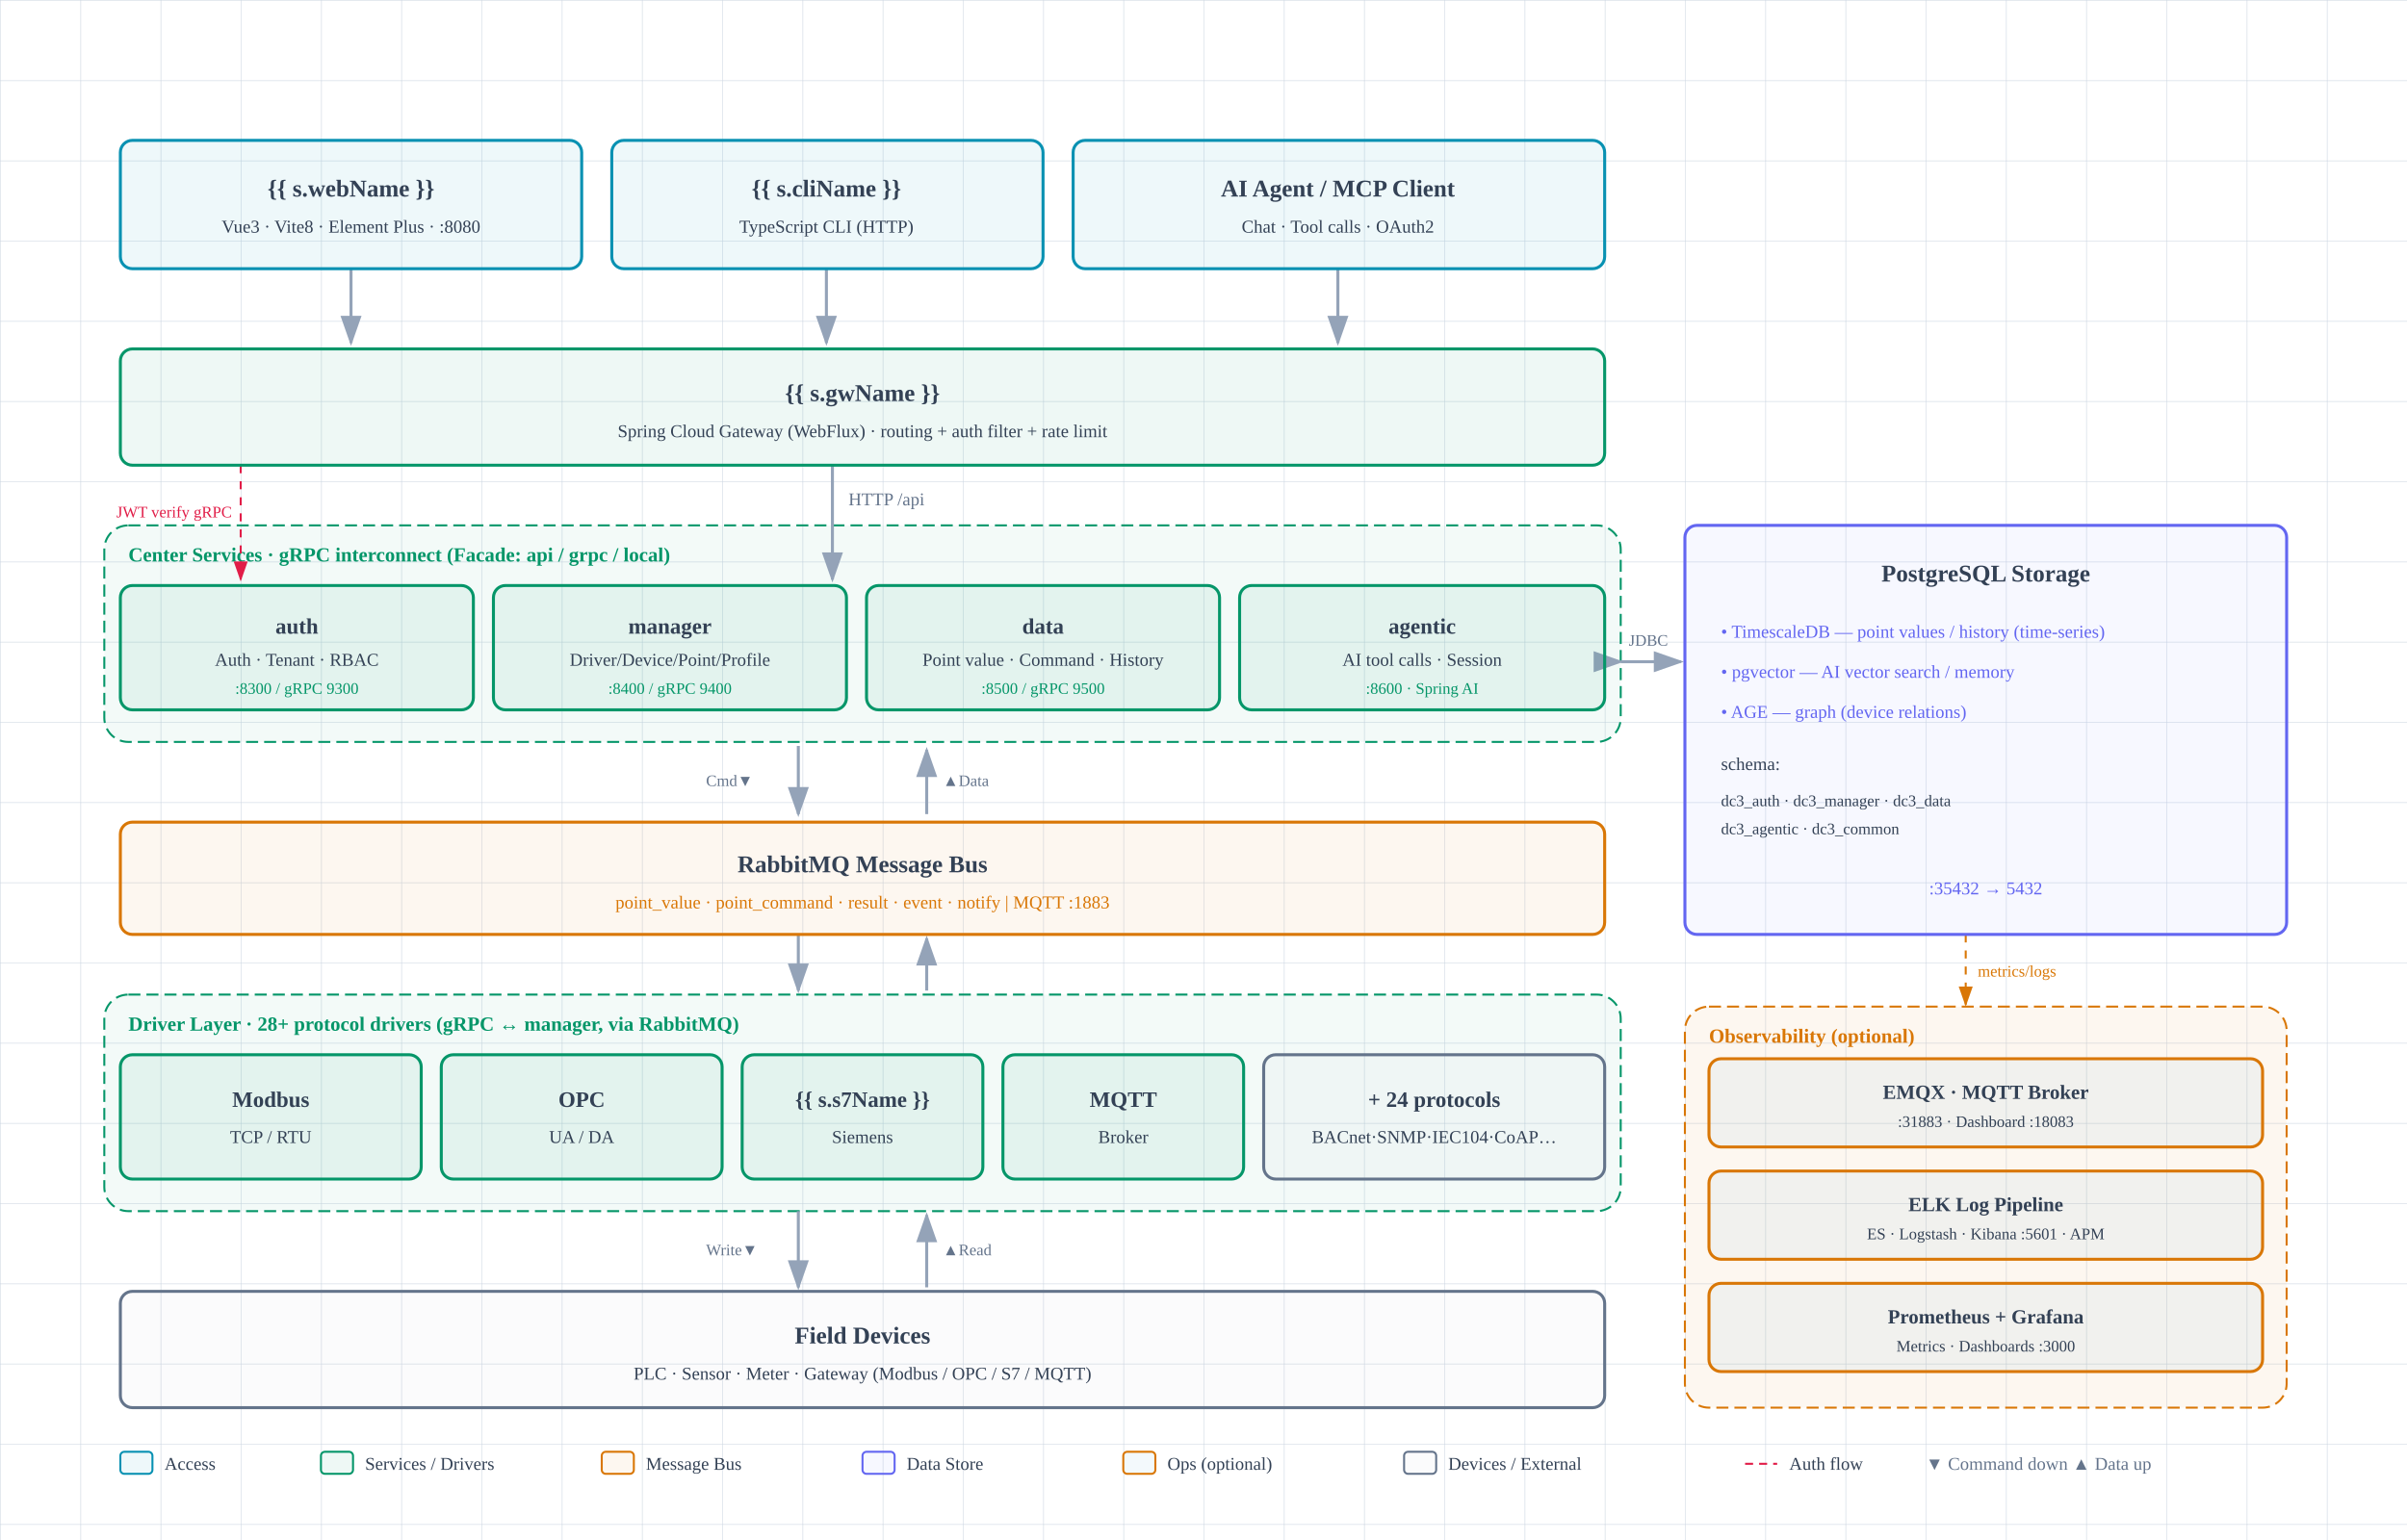
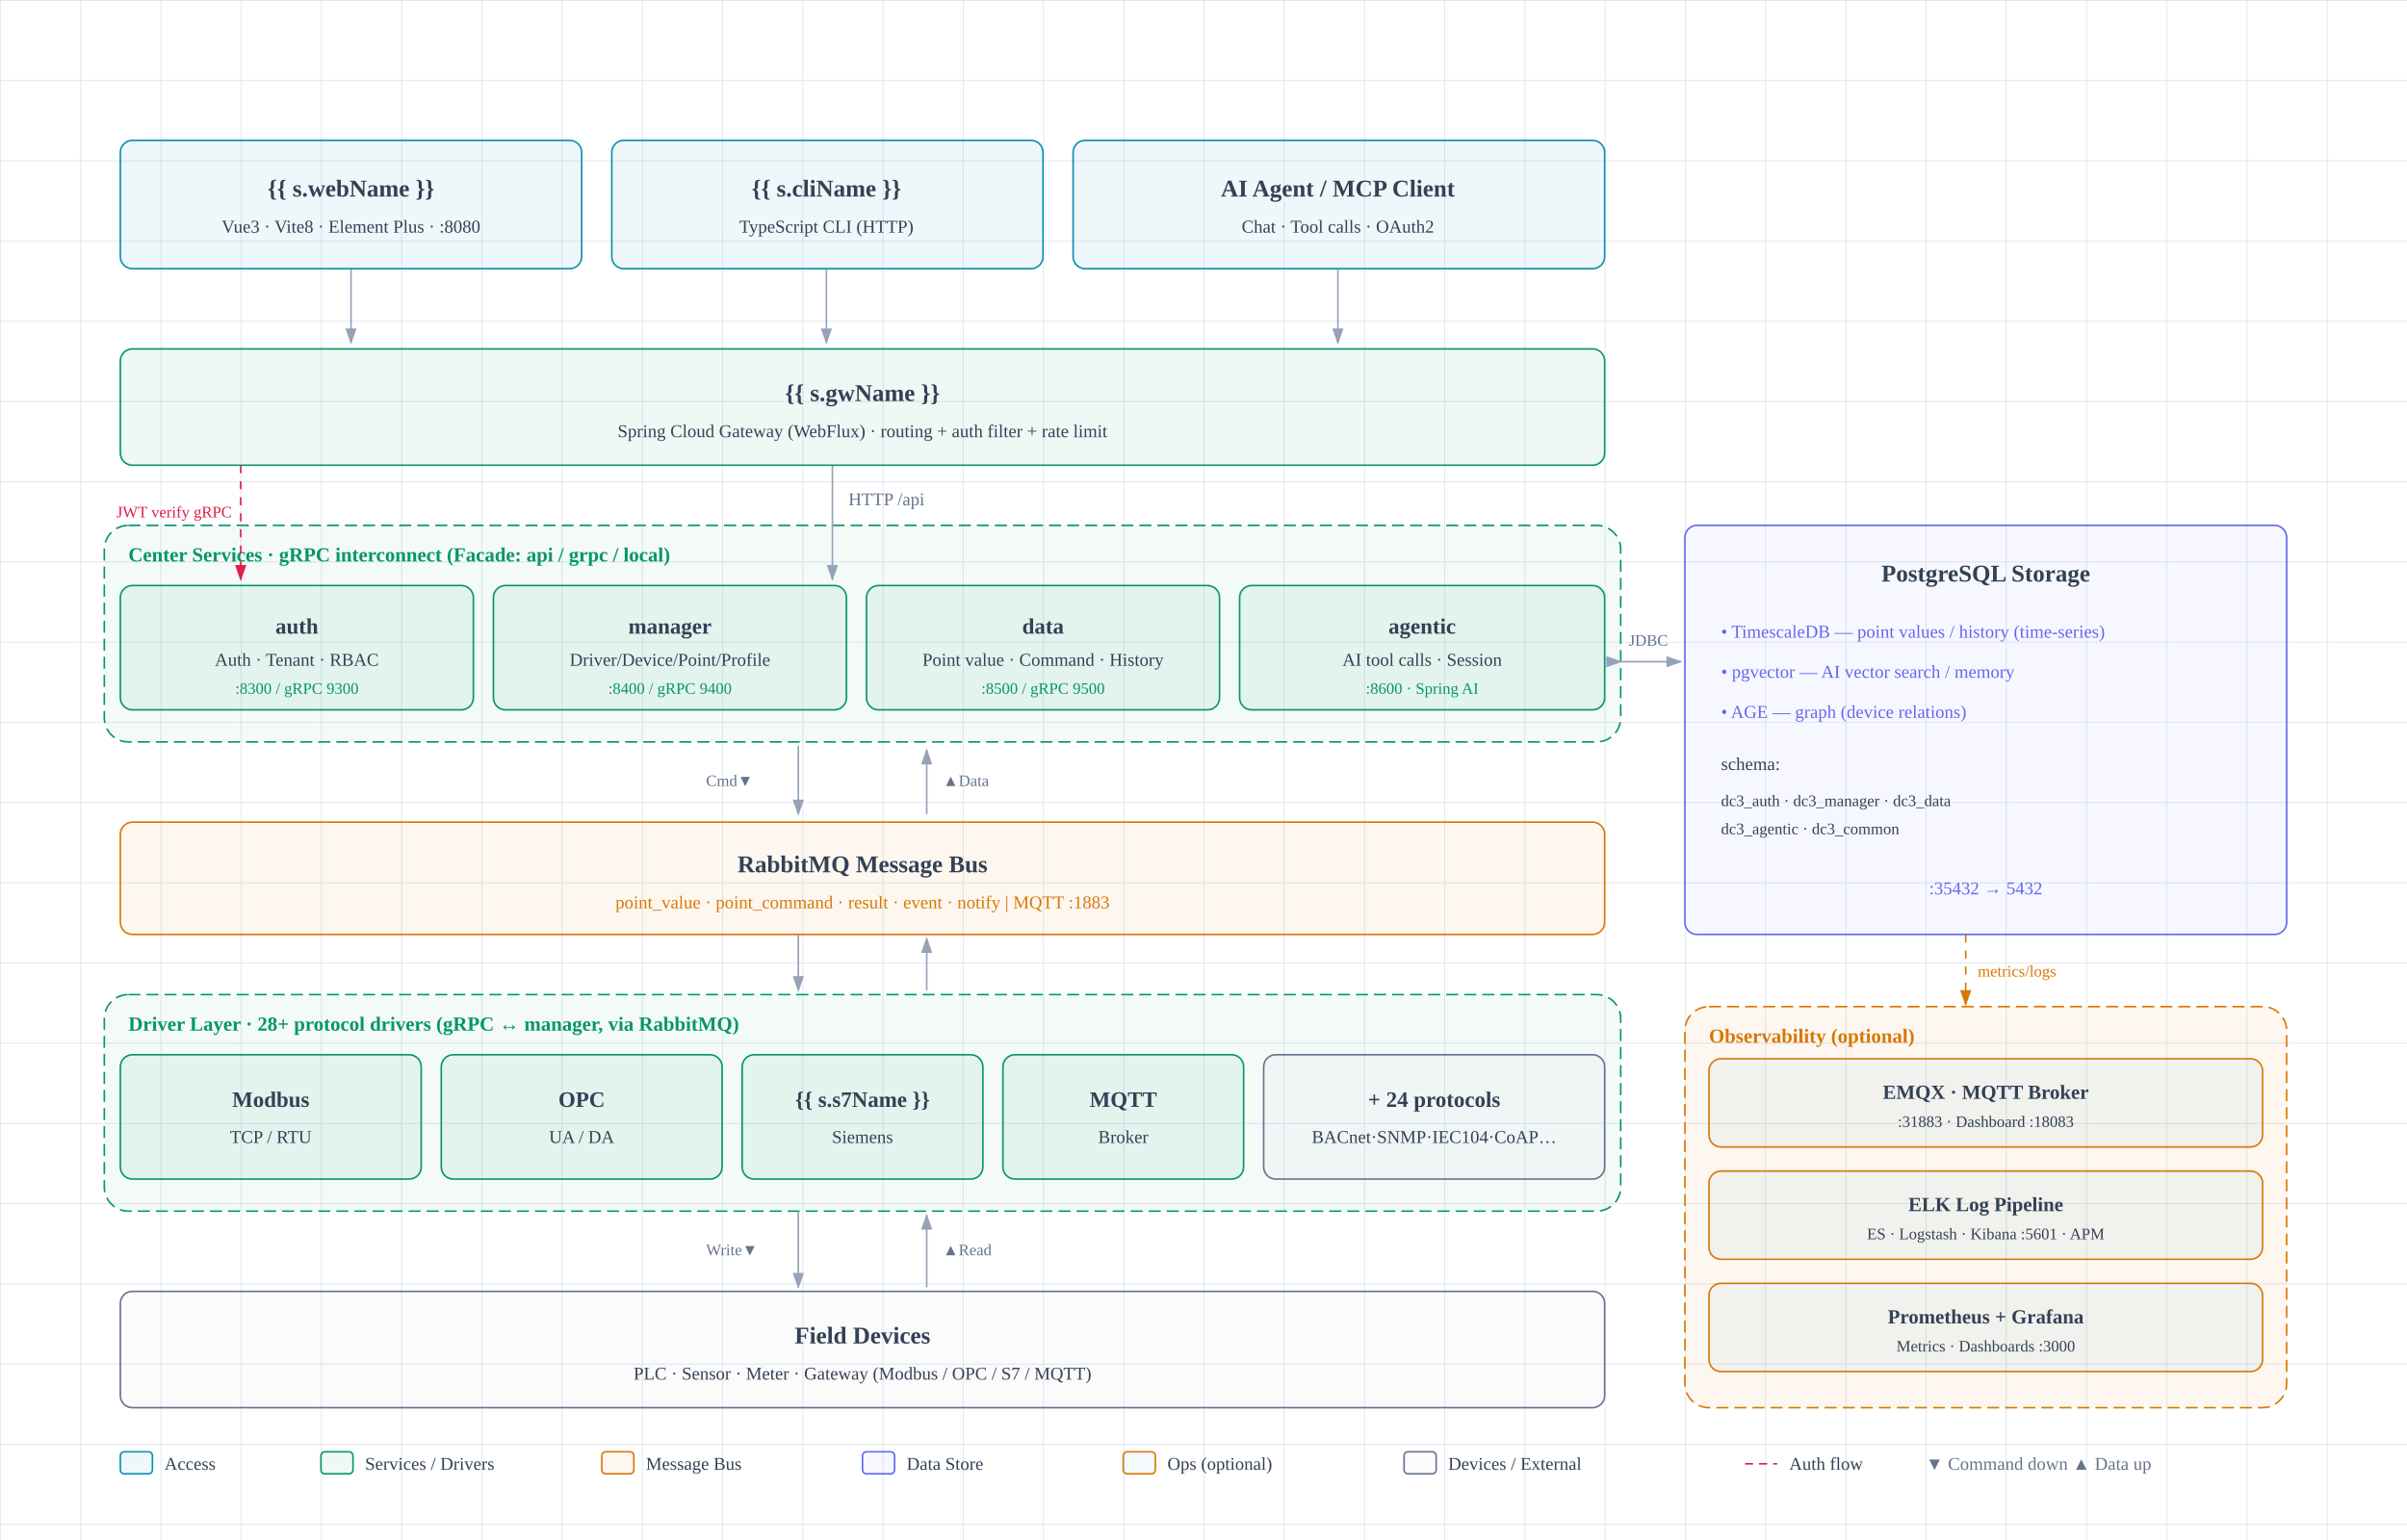
<svg xmlns="http://www.w3.org/2000/svg" aria-label="IoT DC3 Architecture Panorama" role="img" viewBox="0 0 1200 768">
  <defs>
    <marker id="dc3-ah" markerHeight="7" markerWidth="10" orient="auto" refX="9" refY="3.5">
      <polygon fill="#94a3b8" points="0 0, 10 3.5, 0 7" />
    </marker>
    <marker id="dc3-ah-amber" markerHeight="7" markerWidth="10" orient="auto" refX="9" refY="3.5">
      <polygon fill="#d97706" points="0 0, 10 3.5, 0 7" />
    </marker>
    <marker id="dc3-ah-rose" markerHeight="7" markerWidth="10" orient="auto" refX="9" refY="3.5">
      <polygon fill="#e11d48" points="0 0, 10 3.5, 0 7" />
    </marker>
    <pattern id="dc3-grid" height="40" patternUnits="userSpaceOnUse" width="40">
      <path d="M 40 0 L 0 0 0 40" fill="none" stroke="#cbd5e1" stroke-width="0.5" />
    </pattern>
  </defs>
  <rect fill="url(#dc3-grid)" height="100%" width="100%" />
-   <rect fill="rgba(5, 150, 105, 0.05)" height="108" rx="12" stroke="#059669" stroke-dasharray="6,3" stroke-width="1" width="756" x="52" y="262" />
+   <rect fill="rgba(5, 150, 105, 0.05)" height="108" rx="12" stroke="#059669" stroke-dasharray="6,3" stroke-width="0.8" width="756" x="52" y="262" />
  <text fill="#059669" font-size="10" font-weight="600" x="64" y="280">Center Services · gRPC interconnect (Facade: api / grpc / local)</text>
-   <rect fill="rgba(5, 150, 105, 0.05)" height="108" rx="12" stroke="#059669" stroke-dasharray="6,3" stroke-width="1" width="756" x="52" y="496" />
+   <rect fill="rgba(5, 150, 105, 0.05)" height="108" rx="12" stroke="#059669" stroke-dasharray="6,3" stroke-width="0.8" width="756" x="52" y="496" />
  <text fill="#059669" font-size="10" font-weight="600" x="64" y="514">Driver Layer · 28+ protocol drivers (gRPC ↔ manager, via RabbitMQ)</text>
-   <rect fill="rgba(217, 119, 6, 0.06)" height="200" rx="12" stroke="#d97706" stroke-dasharray="6,3" stroke-width="1" width="300" x="840" y="502" />
+   <rect fill="rgba(217, 119, 6, 0.06)" height="200" rx="12" stroke="#d97706" stroke-dasharray="6,3" stroke-width="0.8" width="300" x="840" y="502" />
  <text fill="#d97706" font-size="10" font-weight="600" x="852" y="520">Observability (optional)</text>
-   <line marker-end="url(#dc3-ah)" stroke="#94a3b8" stroke-width="1.5" x1="175" x2="175" y1="134" y2="171" />
-   <line marker-end="url(#dc3-ah)" stroke="#94a3b8" stroke-width="1.5" x1="412" x2="412" y1="134" y2="171" />
-   <line marker-end="url(#dc3-ah)" stroke="#94a3b8" stroke-width="1.5" x1="667" x2="667" y1="134" y2="171" />
-   <line marker-end="url(#dc3-ah)" stroke="#94a3b8" stroke-width="1.5" x1="415" x2="415" y1="232" y2="289" />
+   <line marker-end="url(#dc3-ah)" stroke="#94a3b8" stroke-width="0.8" x1="175" x2="175" y1="134" y2="171" />
+   <line marker-end="url(#dc3-ah)" stroke="#94a3b8" stroke-width="0.8" x1="412" x2="412" y1="134" y2="171" />
+   <line marker-end="url(#dc3-ah)" stroke="#94a3b8" stroke-width="0.8" x1="667" x2="667" y1="134" y2="171" />
+   <line marker-end="url(#dc3-ah)" stroke="#94a3b8" stroke-width="0.8" x1="415" x2="415" y1="232" y2="289" />
  <text fill="#64748b" font-size="9" x="423" y="252">HTTP /api</text>
-   <line marker-end="url(#dc3-ah-rose)" stroke="#e11d48" stroke-dasharray="4,4" stroke-width="1" x1="120" x2="120" y1="232" y2="289" />
+   <line marker-end="url(#dc3-ah-rose)" stroke="#e11d48" stroke-dasharray="4,4" stroke-width="0.8" x1="120" x2="120" y1="232" y2="289" />
  <text fill="#e11d48" font-size="8" x="58" y="258">JWT verify gRPC</text>
-   <line marker-end="url(#dc3-ah)" stroke="#94a3b8" stroke-width="1.5" x1="398" x2="398" y1="372" y2="406" />
+   <line marker-end="url(#dc3-ah)" stroke="#94a3b8" stroke-width="0.8" x1="398" x2="398" y1="372" y2="406" />
  <text fill="#64748b" font-size="8" x="352" y="392">Cmd▼</text>
-   <line marker-end="url(#dc3-ah)" stroke="#94a3b8" stroke-width="1.5" x1="462" x2="462" y1="406" y2="374" />
+   <line marker-end="url(#dc3-ah)" stroke="#94a3b8" stroke-width="0.8" x1="462" x2="462" y1="406" y2="374" />
  <text fill="#64748b" font-size="8" x="470" y="392">▲Data</text>
-   <line marker-end="url(#dc3-ah)" stroke="#94a3b8" stroke-width="1.5" x1="398" x2="398" y1="466" y2="494" />
-   <line marker-end="url(#dc3-ah)" stroke="#94a3b8" stroke-width="1.5" x1="462" x2="462" y1="494" y2="468" />
-   <line marker-end="url(#dc3-ah)" stroke="#94a3b8" stroke-width="1.5" x1="398" x2="398" y1="604" y2="642" />
+   <line marker-end="url(#dc3-ah)" stroke="#94a3b8" stroke-width="0.8" x1="398" x2="398" y1="466" y2="494" />
+   <line marker-end="url(#dc3-ah)" stroke="#94a3b8" stroke-width="0.8" x1="462" x2="462" y1="494" y2="468" />
+   <line marker-end="url(#dc3-ah)" stroke="#94a3b8" stroke-width="0.8" x1="398" x2="398" y1="604" y2="642" />
  <text fill="#64748b" font-size="8" x="352" y="626">Write▼</text>
-   <line marker-end="url(#dc3-ah)" stroke="#94a3b8" stroke-width="1.5" x1="462" x2="462" y1="642" y2="606" />
+   <line marker-end="url(#dc3-ah)" stroke="#94a3b8" stroke-width="0.8" x1="462" x2="462" y1="642" y2="606" />
  <text fill="#64748b" font-size="8" x="470" y="626">▲Read</text>
-   <line marker-end="url(#dc3-ah)" marker-start="url(#dc3-ah)" stroke="#94a3b8" stroke-width="1.5" x1="808" x2="838" y1="330" y2="330" />
+   <line marker-end="url(#dc3-ah)" marker-start="url(#dc3-ah)" stroke="#94a3b8" stroke-width="0.8" x1="808" x2="838" y1="330" y2="330" />
  <text fill="#64748b" font-size="8" x="812" y="322">JDBC</text>
-   <line marker-end="url(#dc3-ah-amber)" stroke="#d97706" stroke-dasharray="4,4" stroke-width="1" x1="980" x2="980" y1="466" y2="501" />
+   <line marker-end="url(#dc3-ah-amber)" stroke="#d97706" stroke-dasharray="4,4" stroke-width="0.8" x1="980" x2="980" y1="466" y2="501" />
  <text fill="#d97706" font-size="8" x="986" y="487">metrics/logs</text>
-   <rect fill="rgba(8, 145, 178, 0.07)" height="64" rx="6" stroke="#0891b2" stroke-width="1.5" width="230" x="60" y="70" />
+   <rect fill="rgba(8, 145, 178, 0.07)" height="64" rx="6" stroke="#0891b2" stroke-width="0.8" width="230" x="60" y="70" />
  <text fill="#334155" font-size="12" font-weight="600" text-anchor="middle" x="175" y="98">{{
          s.webName
        }}
      </text>
  <text fill="#334155" font-size="9" text-anchor="middle" x="175" y="116">Vue3 · Vite8 · Element Plus · :8080</text>
-   <rect fill="rgba(8, 145, 178, 0.07)" height="64" rx="6" stroke="#0891b2" stroke-width="1.5" width="215" x="305" y="70" />
+   <rect fill="rgba(8, 145, 178, 0.07)" height="64" rx="6" stroke="#0891b2" stroke-width="0.8" width="215" x="305" y="70" />
  <text fill="#334155" font-size="12" font-weight="600" text-anchor="middle" x="412" y="98">{{
          s.cliName
        }}
      </text>
  <text fill="#334155" font-size="9" text-anchor="middle" x="412" y="116">TypeScript CLI (HTTP)</text>
-   <rect fill="rgba(8, 145, 178, 0.07)" height="64" rx="6" stroke="#0891b2" stroke-width="1.5" width="265" x="535" y="70" />
+   <rect fill="rgba(8, 145, 178, 0.07)" height="64" rx="6" stroke="#0891b2" stroke-width="0.8" width="265" x="535" y="70" />
  <text fill="#334155" font-size="12" font-weight="600" text-anchor="middle" x="667" y="98">
        AI Agent / MCP Client
      </text>
  <text fill="#334155" font-size="9" text-anchor="middle" x="667" y="116">Chat · Tool calls · OAuth2</text>
-   <rect fill="rgba(5, 150, 105, 0.07)" height="58" rx="6" stroke="#059669" stroke-width="1.5" width="740" x="60" y="174" />
+   <rect fill="rgba(5, 150, 105, 0.07)" height="58" rx="6" stroke="#059669" stroke-width="0.8" width="740" x="60" y="174" />
  <text fill="#334155" font-size="12" font-weight="600" text-anchor="middle" x="430" y="200">{{
          s.gwName
        }}
      </text>
  <text fill="#334155" font-size="9" text-anchor="middle" x="430" y="218">Spring Cloud Gateway (WebFlux) · routing + auth filter + rate limit</text>
-   <rect fill="rgba(5, 150, 105, 0.07)" height="62" rx="6" stroke="#059669" stroke-width="1.5" width="176" x="60" y="292" />
+   <rect fill="rgba(5, 150, 105, 0.07)" height="62" rx="6" stroke="#059669" stroke-width="0.8" width="176" x="60" y="292" />
  <text fill="#334155" font-size="11" font-weight="600" text-anchor="middle" x="148" y="316">auth</text>
  <text fill="#334155" font-size="9" text-anchor="middle" x="148" y="332">Auth · Tenant · RBAC</text>
  <text fill="#059669" font-size="8" text-anchor="middle" x="148" y="346">:8300 / gRPC 9300</text>
-   <rect fill="rgba(5, 150, 105, 0.07)" height="62" rx="6" stroke="#059669" stroke-width="1.5" width="176" x="246" y="292" />
+   <rect fill="rgba(5, 150, 105, 0.07)" height="62" rx="6" stroke="#059669" stroke-width="0.8" width="176" x="246" y="292" />
  <text fill="#334155" font-size="11" font-weight="600" text-anchor="middle" x="334" y="316">manager
      </text>
  <text fill="#334155" font-size="9" text-anchor="middle" x="334" y="332">Driver/Device/Point/Profile</text>
  <text fill="#059669" font-size="8" text-anchor="middle" x="334" y="346">:8400 / gRPC 9400</text>
-   <rect fill="rgba(5, 150, 105, 0.07)" height="62" rx="6" stroke="#059669" stroke-width="1.5" width="176" x="432" y="292" />
+   <rect fill="rgba(5, 150, 105, 0.07)" height="62" rx="6" stroke="#059669" stroke-width="0.8" width="176" x="432" y="292" />
  <text fill="#334155" font-size="11" font-weight="600" text-anchor="middle" x="520" y="316">data</text>
  <text fill="#334155" font-size="9" text-anchor="middle" x="520" y="332">Point value · Command · History</text>
  <text fill="#059669" font-size="8" text-anchor="middle" x="520" y="346">:8500 / gRPC 9500</text>
-   <rect fill="rgba(5, 150, 105, 0.07)" height="62" rx="6" stroke="#059669" stroke-width="1.5" width="182" x="618" y="292" />
+   <rect fill="rgba(5, 150, 105, 0.07)" height="62" rx="6" stroke="#059669" stroke-width="0.8" width="182" x="618" y="292" />
  <text fill="#334155" font-size="11" font-weight="600" text-anchor="middle" x="709" y="316">agentic
      </text>
  <text fill="#334155" font-size="9" text-anchor="middle" x="709" y="332">AI tool calls · Session</text>
  <text fill="#059669" font-size="8" text-anchor="middle" x="709" y="346">:8600 · Spring AI</text>
-   <rect fill="rgba(217, 119, 6, 0.06)" height="56" rx="6" stroke="#d97706" stroke-width="1.5" width="740" x="60" y="410" />
+   <rect fill="rgba(217, 119, 6, 0.06)" height="56" rx="6" stroke="#d97706" stroke-width="0.8" width="740" x="60" y="410" />
  <text fill="#334155" font-size="12" font-weight="600" text-anchor="middle" x="430" y="435">
        RabbitMQ Message Bus
      </text>
  <text fill="#d97706" font-size="9" text-anchor="middle" x="430" y="453">point_value · point_command · result · event · notify    |    MQTT :1883</text>
-   <rect fill="rgba(5, 150, 105, 0.07)" height="62" rx="6" stroke="#059669" stroke-width="1.5" width="150" x="60" y="526" />
+   <rect fill="rgba(5, 150, 105, 0.07)" height="62" rx="6" stroke="#059669" stroke-width="0.8" width="150" x="60" y="526" />
  <text fill="#334155" font-size="11" font-weight="600" text-anchor="middle" x="135" y="552">Modbus
      </text>
  <text fill="#334155" font-size="9" text-anchor="middle" x="135" y="570">TCP / RTU</text>
-   <rect fill="rgba(5, 150, 105, 0.07)" height="62" rx="6" stroke="#059669" stroke-width="1.5" width="140" x="220" y="526" />
+   <rect fill="rgba(5, 150, 105, 0.07)" height="62" rx="6" stroke="#059669" stroke-width="0.8" width="140" x="220" y="526" />
  <text fill="#334155" font-size="11" font-weight="600" text-anchor="middle" x="290" y="552">
        OPC
      </text>
  <text fill="#334155" font-size="9" text-anchor="middle" x="290" y="570">UA / DA</text>
-   <rect fill="rgba(5, 150, 105, 0.07)" height="62" rx="6" stroke="#059669" stroke-width="1.5" width="120" x="370" y="526" />
+   <rect fill="rgba(5, 150, 105, 0.07)" height="62" rx="6" stroke="#059669" stroke-width="0.8" width="120" x="370" y="526" />
  <text fill="#334155" font-size="11" font-weight="600" text-anchor="middle" x="430" y="552">{{
          s.s7Name
        }}
      </text>
  <text fill="#334155" font-size="9" text-anchor="middle" x="430" y="570">Siemens</text>
-   <rect fill="rgba(5, 150, 105, 0.07)" height="62" rx="6" stroke="#059669" stroke-width="1.5" width="120" x="500" y="526" />
+   <rect fill="rgba(5, 150, 105, 0.07)" height="62" rx="6" stroke="#059669" stroke-width="0.8" width="120" x="500" y="526" />
  <text fill="#334155" font-size="11" font-weight="600" text-anchor="middle" x="560" y="552">
        MQTT
      </text>
  <text fill="#334155" font-size="9" text-anchor="middle" x="560" y="570">Broker</text>
-   <rect fill="rgba(100, 116, 139, 0.03)" height="62" rx="6" stroke="#64748b" stroke-width="1.5" width="170" x="630" y="526" />
+   <rect fill="rgba(100, 116, 139, 0.03)" height="62" rx="6" stroke="#64748b" stroke-width="0.8" width="170" x="630" y="526" />
  <text fill="#334155" font-size="11" font-weight="600" text-anchor="middle" x="715" y="552">
        + 24 protocols
      </text>
  <text fill="#334155" font-size="9" text-anchor="middle" x="715" y="570">BACnet·SNMP·IEC104·CoAP…</text>
-   <rect fill="rgba(100, 116, 139, 0.03)" height="58" rx="6" stroke="#64748b" stroke-width="1.5" width="740" x="60" y="644" />
+   <rect fill="rgba(100, 116, 139, 0.03)" height="58" rx="6" stroke="#64748b" stroke-width="0.8" width="740" x="60" y="644" />
  <text fill="#334155" font-size="12" font-weight="600" text-anchor="middle" x="430" y="670">
        Field Devices
      </text>
  <text fill="#334155" font-size="9" text-anchor="middle" x="430" y="688">PLC · Sensor · Meter · Gateway  (Modbus / OPC / S7 / MQTT)</text>
-   <rect fill="rgba(99, 102, 241, 0.05)" height="204" rx="6" stroke="#6366f1" stroke-width="1.5" width="300" x="840" y="262" />
+   <rect fill="rgba(99, 102, 241, 0.05)" height="204" rx="6" stroke="#6366f1" stroke-width="0.8" width="300" x="840" y="262" />
  <text fill="#334155" font-size="12" font-weight="600" text-anchor="middle" x="990" y="290">
        PostgreSQL Storage
      </text>
  <text fill="#6366f1" font-size="9" x="858" y="318">• TimescaleDB — point values / history (time-series)</text>
  <text fill="#6366f1" font-size="9" x="858" y="338">• pgvector — AI vector search / memory</text>
  <text fill="#6366f1" font-size="9" x="858" y="358">• AGE — graph (device relations)</text>
  <text fill="#334155" font-size="9" x="858" y="384">schema:</text>
  <text fill="#334155" font-size="8" x="858" y="402">dc3_auth · dc3_manager · dc3_data</text>
  <text fill="#334155" font-size="8" x="858" y="416">dc3_agentic · dc3_common</text>
  <text fill="#6366f1" font-size="9" text-anchor="middle" x="990" y="446">:35432 → 5432</text>
-   <rect fill="rgba(2, 132, 199, 0.05)" height="44" rx="6" stroke="#d97706" stroke-width="1.5" width="276" x="852" y="528" />
+   <rect fill="rgba(2, 132, 199, 0.05)" height="44" rx="6" stroke="#d97706" stroke-width="0.8" width="276" x="852" y="528" />
  <text fill="#334155" font-size="10" font-weight="600" text-anchor="middle" x="990" y="548">EMQX · MQTT
        Broker
      </text>
  <text fill="#334155" font-size="8" text-anchor="middle" x="990" y="562">:31883 · Dashboard :18083</text>
-   <rect fill="rgba(2, 132, 199, 0.05)" height="44" rx="6" stroke="#d97706" stroke-width="1.5" width="276" x="852" y="584" />
+   <rect fill="rgba(2, 132, 199, 0.05)" height="44" rx="6" stroke="#d97706" stroke-width="0.8" width="276" x="852" y="584" />
  <text fill="#334155" font-size="10" font-weight="600" text-anchor="middle" x="990" y="604">
        ELK Log Pipeline
      </text>
  <text fill="#334155" font-size="8" text-anchor="middle" x="990" y="618">ES · Logstash · Kibana :5601 · APM</text>
-   <rect fill="rgba(2, 132, 199, 0.05)" height="44" rx="6" stroke="#d97706" stroke-width="1.5" width="276" x="852" y="640" />
+   <rect fill="rgba(2, 132, 199, 0.05)" height="44" rx="6" stroke="#d97706" stroke-width="0.8" width="276" x="852" y="640" />
  <text fill="#334155" font-size="10" font-weight="600" text-anchor="middle" x="990" y="660">
        Prometheus + Grafana
      </text>
  <text fill="#334155" font-size="8" text-anchor="middle" x="990" y="674">Metrics · Dashboards :3000</text>
-   <rect fill="rgba(8, 145, 178, 0.07)" height="11" rx="2" stroke="#0891b2" stroke-width="1" width="16" x="60" y="724" />
+   <rect fill="rgba(8, 145, 178, 0.07)" height="11" rx="2" stroke="#0891b2" stroke-width="0.8" width="16" x="60" y="724" />
  <text fill="#334155" font-size="9" x="82" y="733">Access</text>
-   <rect fill="rgba(5, 150, 105, 0.07)" height="11" rx="2" stroke="#059669" stroke-width="1" width="16" x="160" y="724" />
+   <rect fill="rgba(5, 150, 105, 0.07)" height="11" rx="2" stroke="#059669" stroke-width="0.8" width="16" x="160" y="724" />
  <text fill="#334155" font-size="9" x="182" y="733">Services / Drivers</text>
-   <rect fill="rgba(217, 119, 6, 0.06)" height="11" rx="2" stroke="#d97706" stroke-width="1" width="16" x="300" y="724" />
+   <rect fill="rgba(217, 119, 6, 0.06)" height="11" rx="2" stroke="#d97706" stroke-width="0.8" width="16" x="300" y="724" />
  <text fill="#334155" font-size="9" x="322" y="733">Message Bus</text>
-   <rect fill="rgba(99, 102, 241, 0.05)" height="11" rx="2" stroke="#6366f1" stroke-width="1" width="16" x="430" y="724" />
+   <rect fill="rgba(99, 102, 241, 0.05)" height="11" rx="2" stroke="#6366f1" stroke-width="0.8" width="16" x="430" y="724" />
  <text fill="#334155" font-size="9" x="452" y="733">Data Store</text>
-   <rect fill="rgba(2, 132, 199, 0.05)" height="11" rx="2" stroke="#d97706" stroke-width="1" width="16" x="560" y="724" />
+   <rect fill="rgba(2, 132, 199, 0.05)" height="11" rx="2" stroke="#d97706" stroke-width="0.8" width="16" x="560" y="724" />
  <text fill="#334155" font-size="9" x="582" y="733">Ops (optional)</text>
-   <rect fill="rgba(100, 116, 139, 0.03)" height="11" rx="2" stroke="#64748b" stroke-width="1" width="16" x="700" y="724" />
+   <rect fill="rgba(100, 116, 139, 0.03)" height="11" rx="2" stroke="#64748b" stroke-width="0.8" width="16" x="700" y="724" />
  <text fill="#334155" font-size="9" x="722" y="733">Devices / External</text>
-   <line stroke="#e11d48" stroke-dasharray="4,3" stroke-width="1" x1="870" x2="886" y1="730" y2="730" />
+   <line stroke="#e11d48" stroke-dasharray="4,3" stroke-width="0.8" x1="870" x2="886" y1="730" y2="730" />
  <text fill="#334155" font-size="9" x="892" y="733">Auth flow</text>
  <text fill="#64748b" font-size="9" x="960" y="733">▼ Command down   ▲ Data up</text>
</svg>
